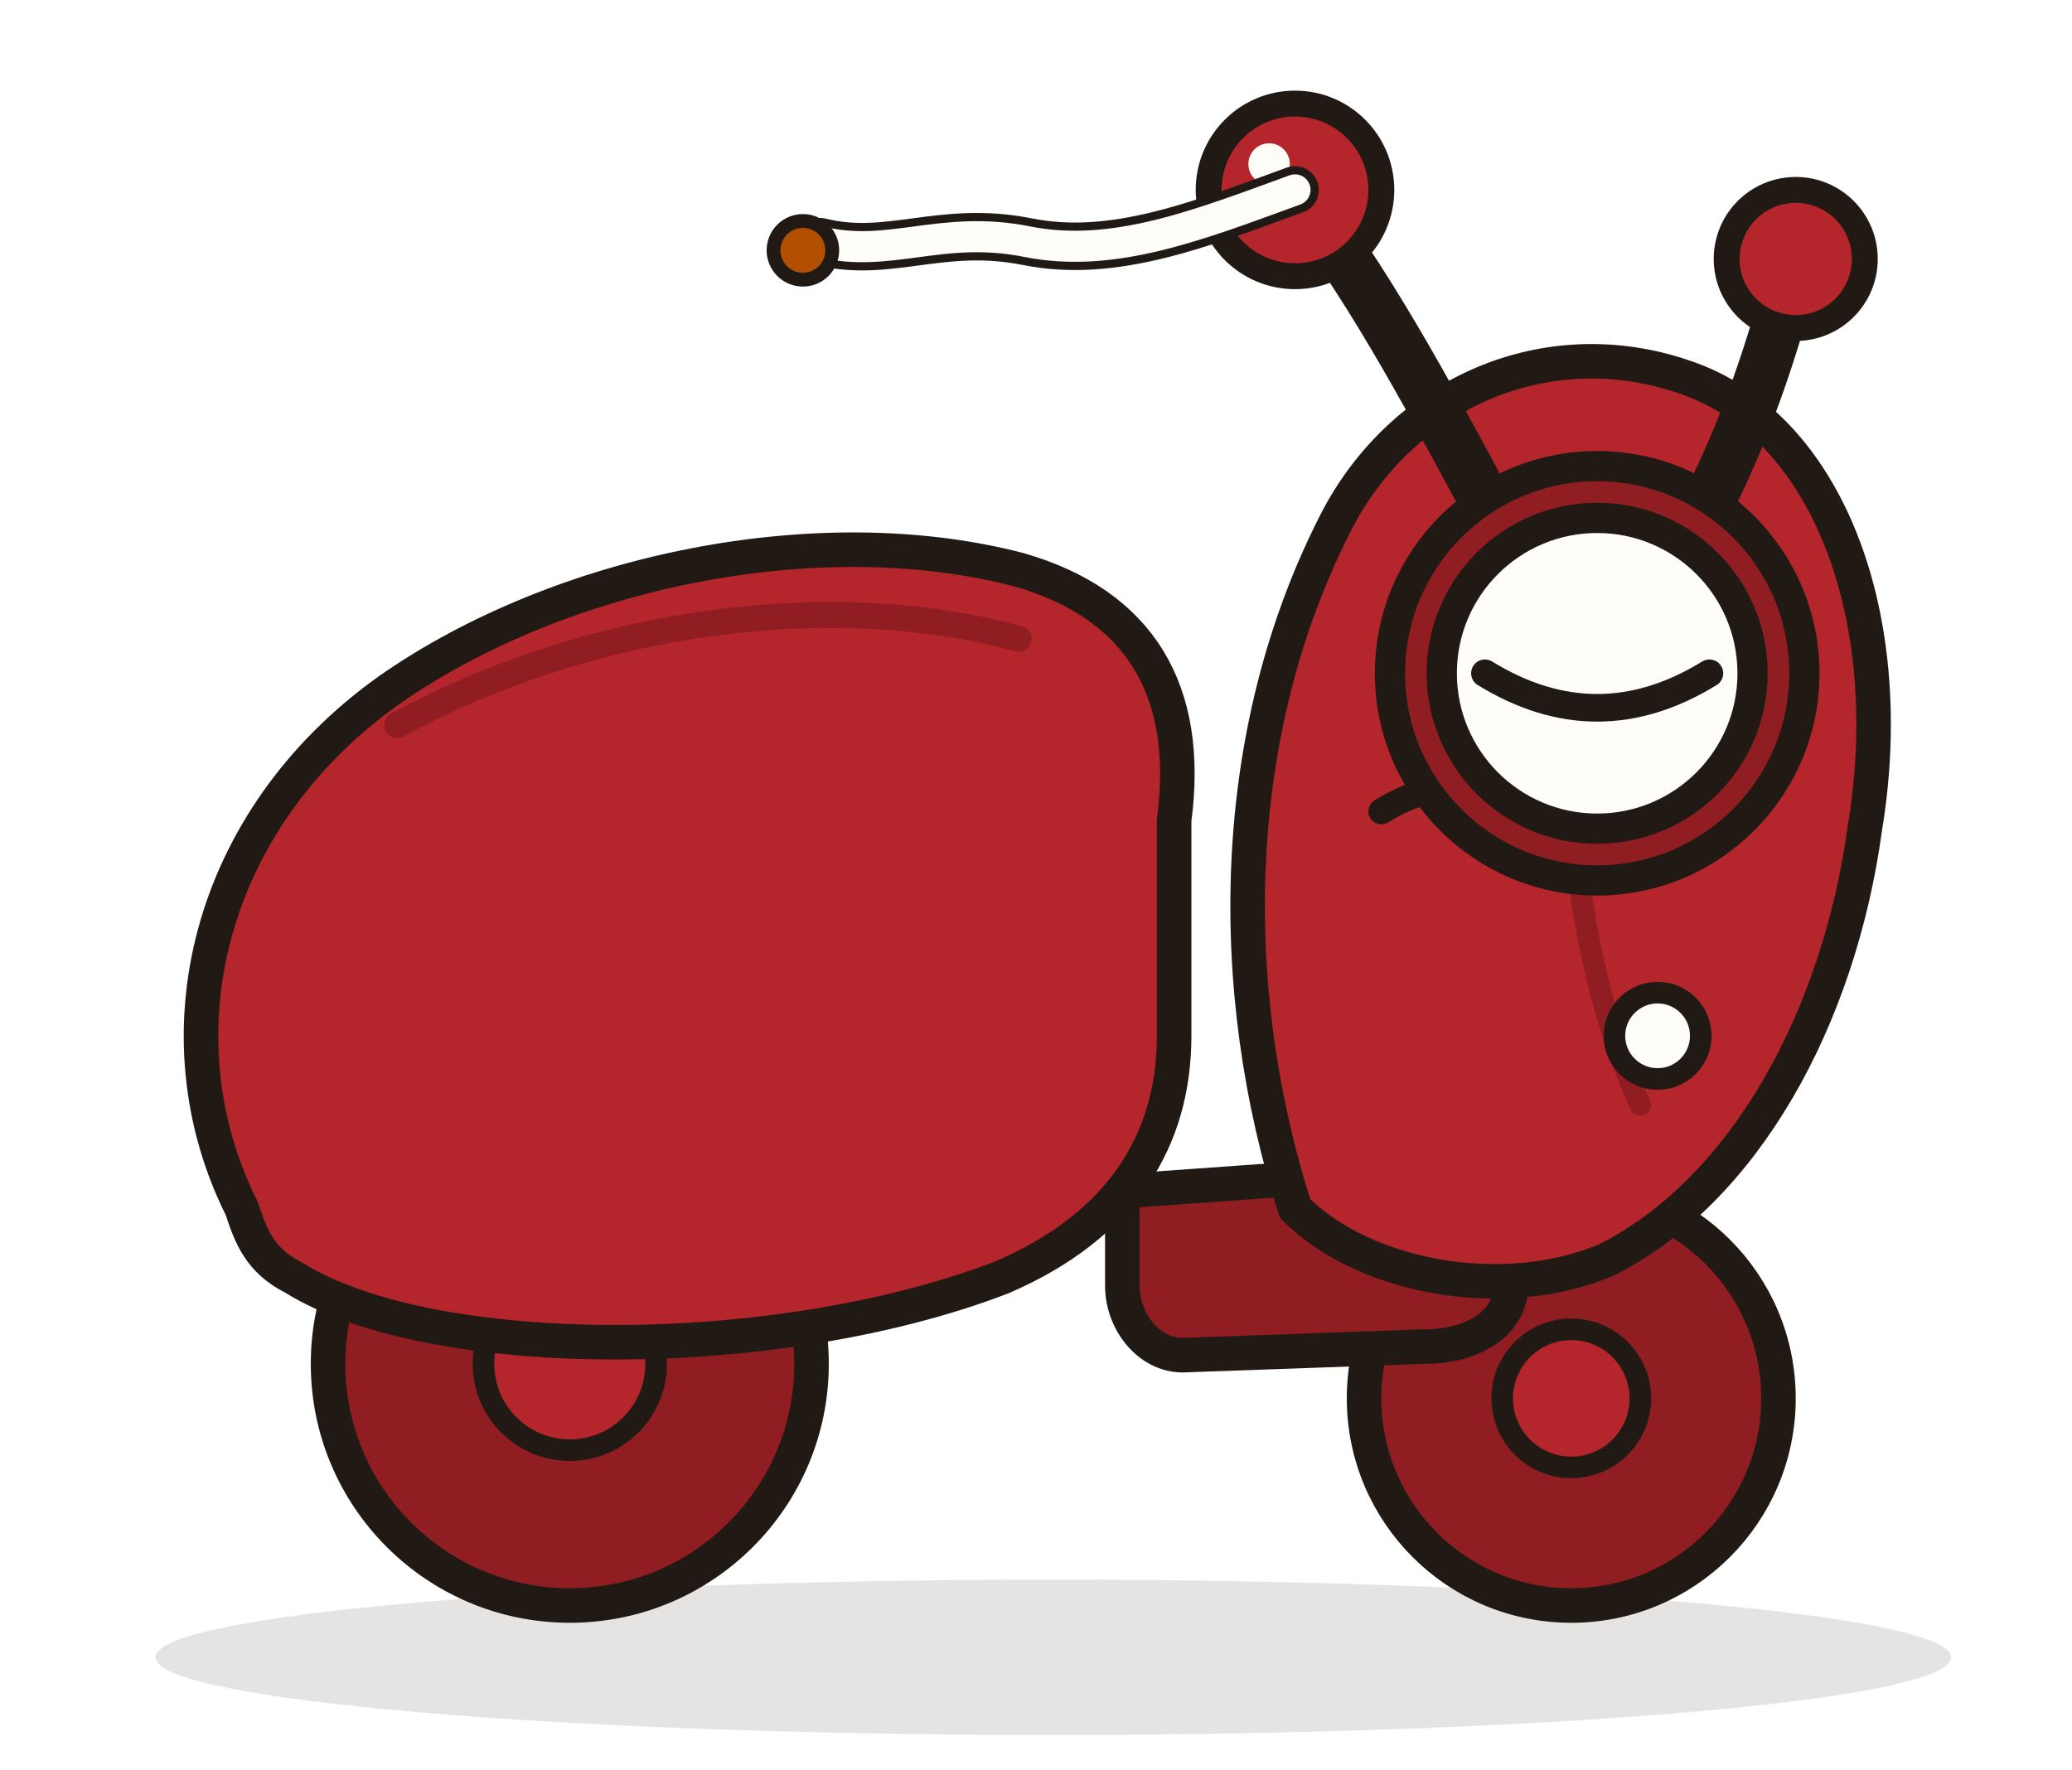
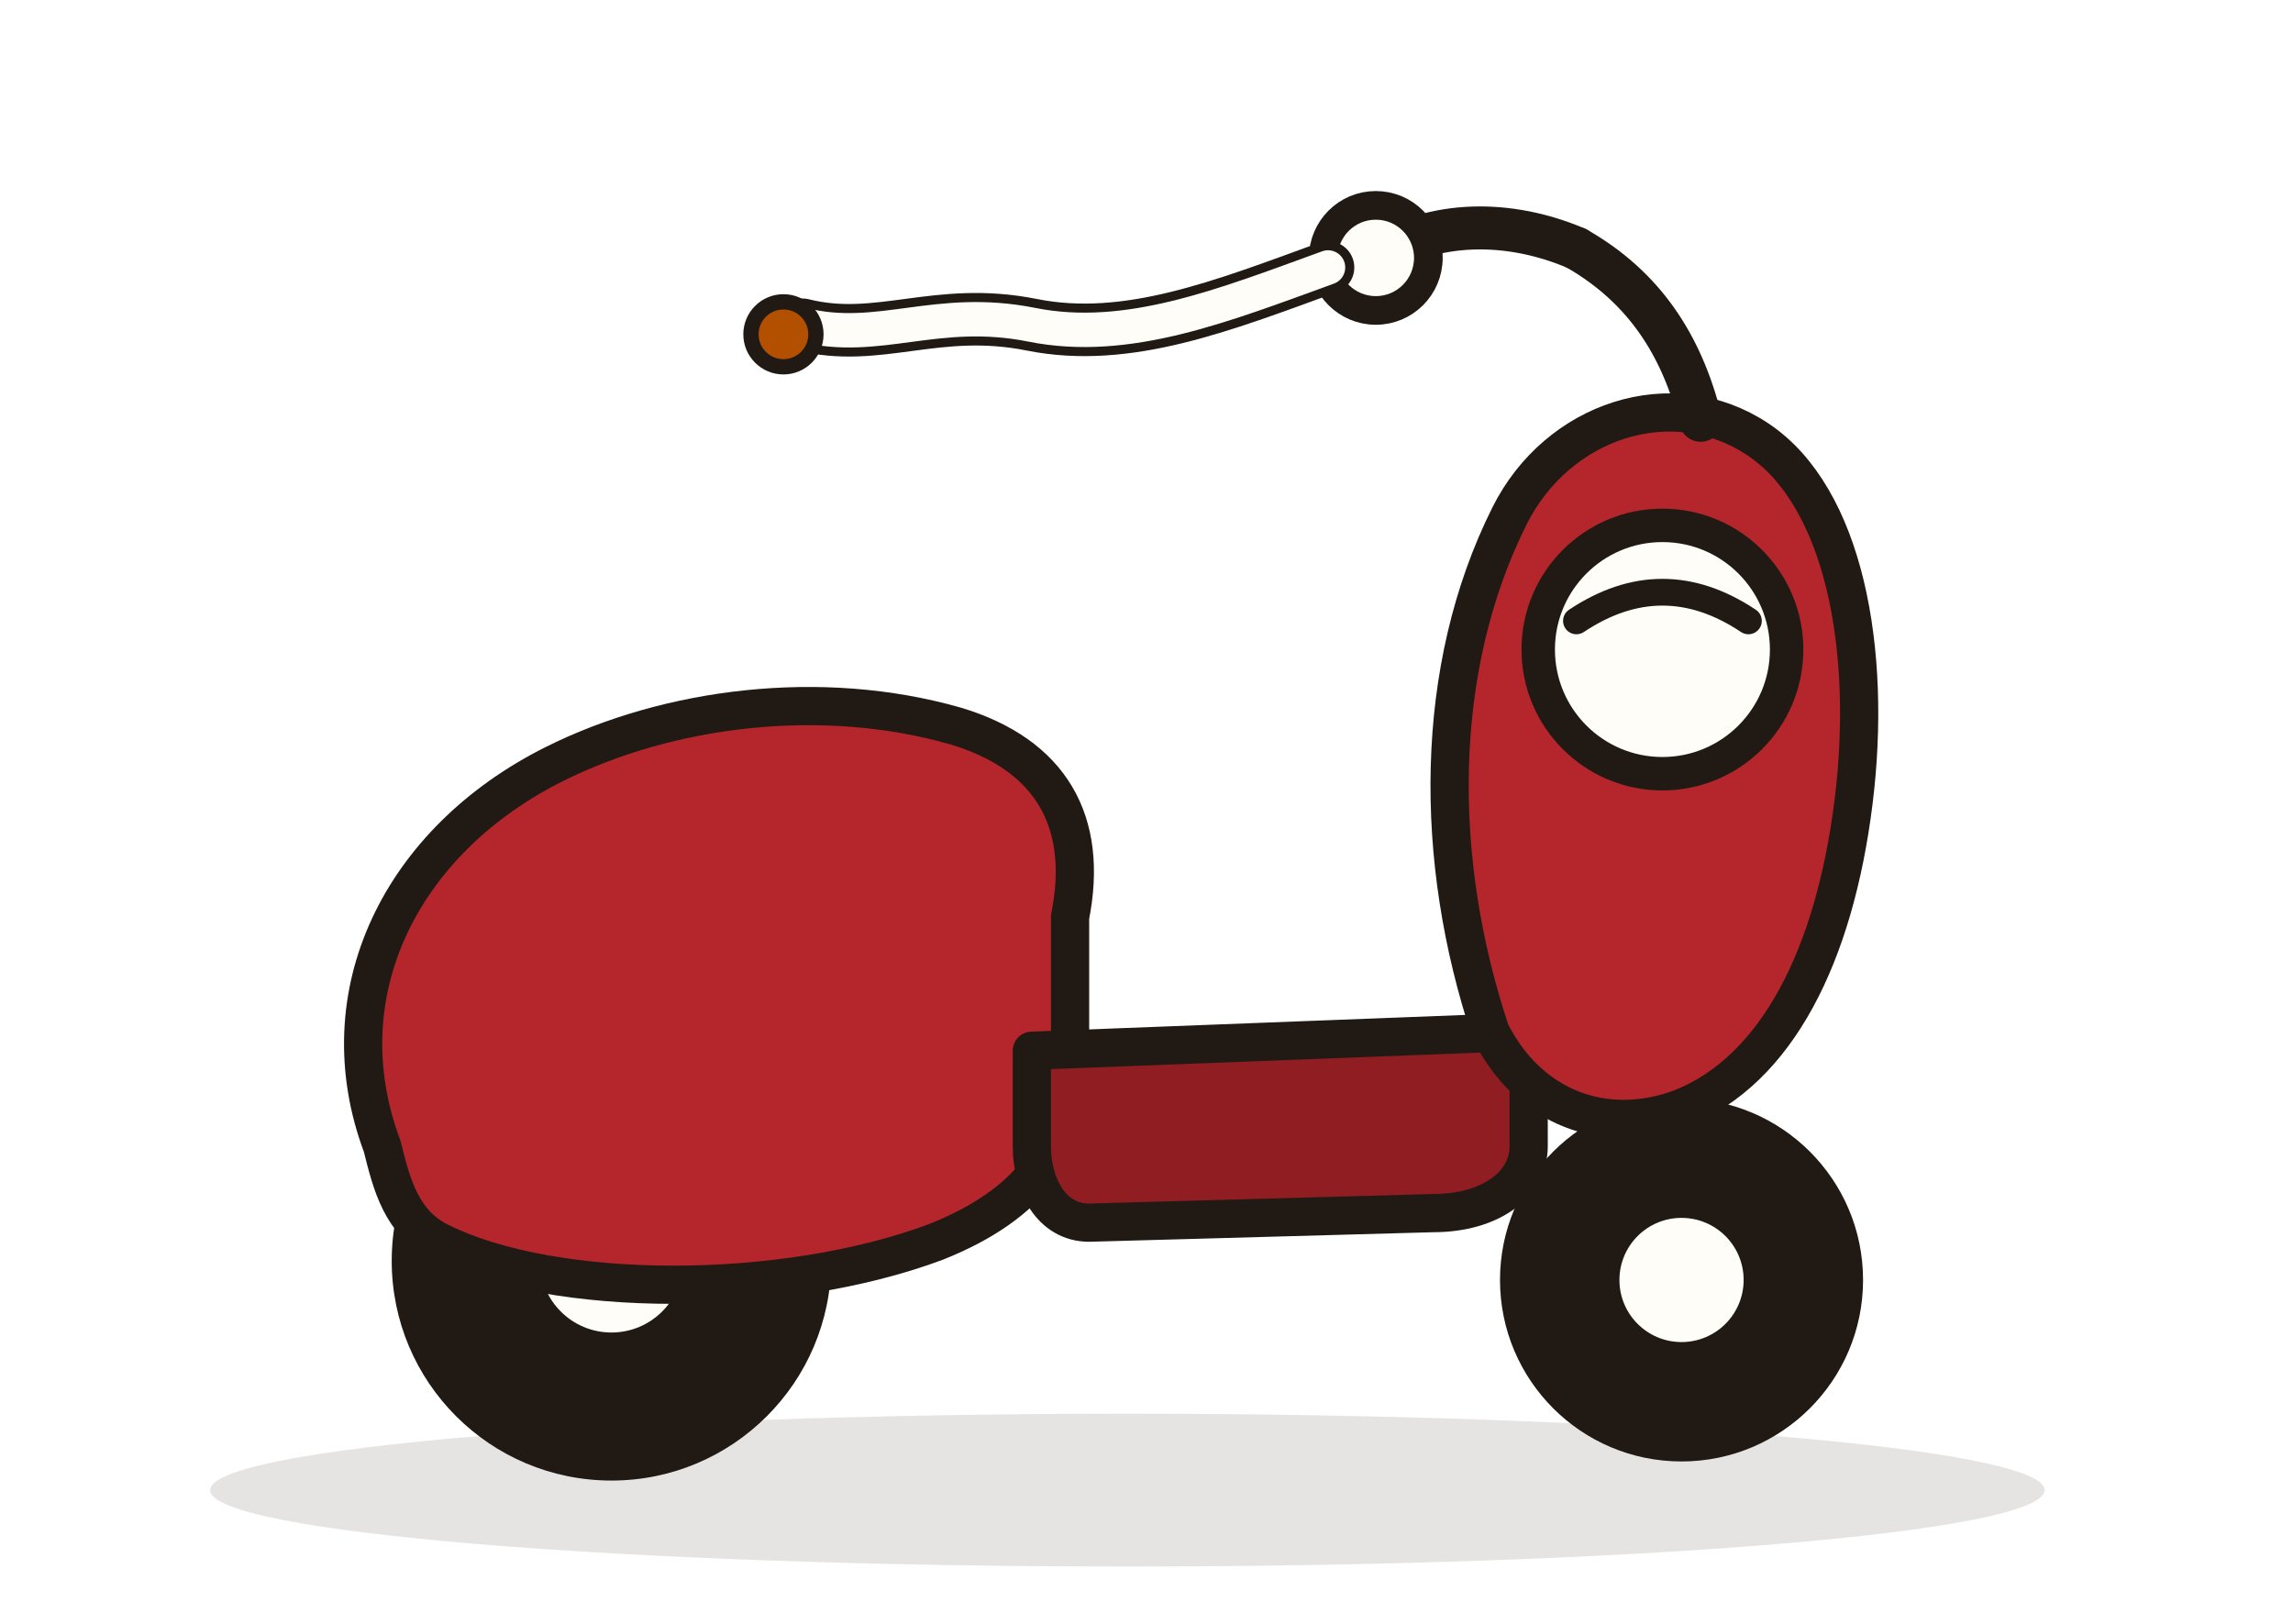
- <svg xmlns="http://www.w3.org/2000/svg" viewBox="0 0 240 205" role="img" aria-hidden="true">
-   <ellipse cx="122" cy="192" rx="104" ry="9" fill="#211a14" opacity="0.12" />
+ <svg xmlns="http://www.w3.org/2000/svg" viewBox="0 0 240 170" role="img" aria-hidden="true">
+   <ellipse cx="118" cy="156" rx="96" ry="8" fill="#211a14" opacity="0.12" />
  <g class="">
-     <circle cx="66" cy="158" r="28" fill="#8f1d21" stroke="#211a14" stroke-width="4" />
-     <circle cx="66" cy="158" r="10" fill="#b4262b" stroke="#211a14" stroke-width="2.5" />
-     <circle cx="182" cy="162" r="24" fill="#8f1d21" stroke="#211a14" stroke-width="4" />
-     <circle cx="182" cy="162" r="8" fill="#b4262b" stroke="#211a14" stroke-width="2.5" />
-     <path d="M28,140 C18,120 24,95 45,80 C65,66 95,60 118,66            C132,70 138,80 136,95 L136,120 C136,132 130,142 116,148            C90,158 50,158 34,148 C30,146 29,143 28,140 Z" fill="#b4262b" stroke="#211a14" stroke-width="4" stroke-linejoin="round" />
-     <path d="M46,84 C68,72 96,68 118,74" stroke="#8f1d21" stroke-width="3" fill="none" stroke-linecap="round" />
-     <path d="M130,138 L172,135 L175,149 C175,153 171,156 165,156 L137,157            C133,157 130,153 130,149 Z" fill="#8f1d21" stroke="#211a14" stroke-width="4" stroke-linejoin="round" />
-     <path d="M150,140 C142,115 142,85 155,60 C163,45 180,38 196,44            C212,50 220,72 216,96 C213,118 202,138 186,146            C174,151 158,148 150,140 Z" fill="#b4262b" stroke="#211a14" stroke-width="4" stroke-linejoin="round" />
-     <path d="M186,55 C180,76 180,106 190,128" stroke="#8f1d21" stroke-width="2.5" fill="none" stroke-linecap="round" />
-     <circle cx="192" cy="120" r="5" fill="#fffdf8" stroke="#211a14" stroke-width="2.5" />
-     <path d="M160,94 Q168,89 176,93" stroke="#211a14" stroke-width="3" fill="none" stroke-linecap="round" />
-     <path d="M172,58 C165,45 158,32 150,22" stroke="#211a14" stroke-width="6" fill="none" stroke-linecap="round" />
-     <circle cx="150" cy="22" r="10" fill="#b4262b" stroke="#211a14" stroke-width="3" />
-     <circle cx="147" cy="19" r="2.4" fill="#fffdf8" />
-     <path d="M198,58 C203,48 206,38 208,30" stroke="#211a14" stroke-width="6" fill="none" stroke-linecap="round" />
-     <circle cx="208" cy="30" r="8" fill="#b4262b" stroke="#211a14" stroke-width="3" />
-     <path d="M150,22 C139,26 129,30 119,28 C109,26 103,30 95,28" stroke="#211a14" stroke-width="5.5" fill="none" stroke-linecap="round" />
-     <path d="M150,22 C139,26 129,30 119,28 C109,26 103,30 95,28" stroke="#fffdf8" stroke-width="3.6" fill="none" stroke-linecap="round" />
-     <circle cx="93" cy="29" r="3.4" fill="#b25000" stroke="#211a14" stroke-width="1.6" />
-     <circle cx="185" cy="78" r="24" fill="#8f1d21" stroke="#211a14" stroke-width="3.5" />
-     <circle cx="185" cy="78" r="18" fill="#fffdf8" stroke="#211a14" stroke-width="3.5" />
-     <path d="M172,78 Q185,86 198,78" stroke="#211a14" stroke-width="3.2" fill="none" stroke-linecap="round" />
+     <circle cx="64" cy="132" r="23" fill="#211a14" />
+     <circle cx="64" cy="132" r="7.5" fill="#fffdf8" />
+     <circle cx="176" cy="134" r="19" fill="#211a14" />
+     <circle cx="176" cy="134" r="6.5" fill="#fffdf8" />
+     <path d="M40,120            C34,104 42,88 58,80            C70,74 86,72 100,76            C110,79 114,86 112,96            L112,112            C112,120 108,126 98,130            C82,136 58,136 46,130            C42,128 41,124 40,120 Z" fill="#b4262b" stroke="#211a14" stroke-width="4" stroke-linejoin="round" />
+     <path d="M108,110 L160,108 L160,120 C160,124 156,127 150,127 L114,128 C110,128 108,124 108,120 Z" fill="#8f1d21" stroke="#211a14" stroke-width="4" stroke-linejoin="round" />
+     <path d="M156,108            C150,90 150,70 158,54            C163,44 175,40 184,46            C193,52 196,68 194,84            C192,100 186,112 176,116            C168,119 160,116 156,108 Z" fill="#b4262b" stroke="#211a14" stroke-width="4" stroke-linejoin="round" />
+     <path d="M178,44 C176,36 172,30 165,26" stroke="#211a14" stroke-width="4.5" fill="none" stroke-linecap="round" />
+     <path d="M165,26 C158,23 150,23 144,27" stroke="#211a14" stroke-width="4.5" fill="none" stroke-linecap="round" />
+     <circle cx="144" cy="27" r="5.5" fill="#fffdf8" stroke="#211a14" stroke-width="3" />
+     <path d="M139,28 C128,32 118,36 108,34 C98,32 92,36 84,34" stroke="#211a14" stroke-width="5.5" fill="none" stroke-linecap="round" />
+     <path d="M139,28 C128,32 118,36 108,34 C98,32 92,36 84,34" stroke="#fffdf8" stroke-width="3.6" fill="none" stroke-linecap="round" />
+     <circle cx="82" cy="35" r="3.4" fill="#b25000" stroke="#211a14" stroke-width="1.6" />
+     <circle cx="174" cy="68" r="13" fill="#fffdf8" stroke="#211a14" stroke-width="3.5" />
+     <path d="M165,65 Q174,59 183,65" stroke="#211a14" stroke-width="2.8" fill="none" stroke-linecap="round" />
  </g>
</svg>
